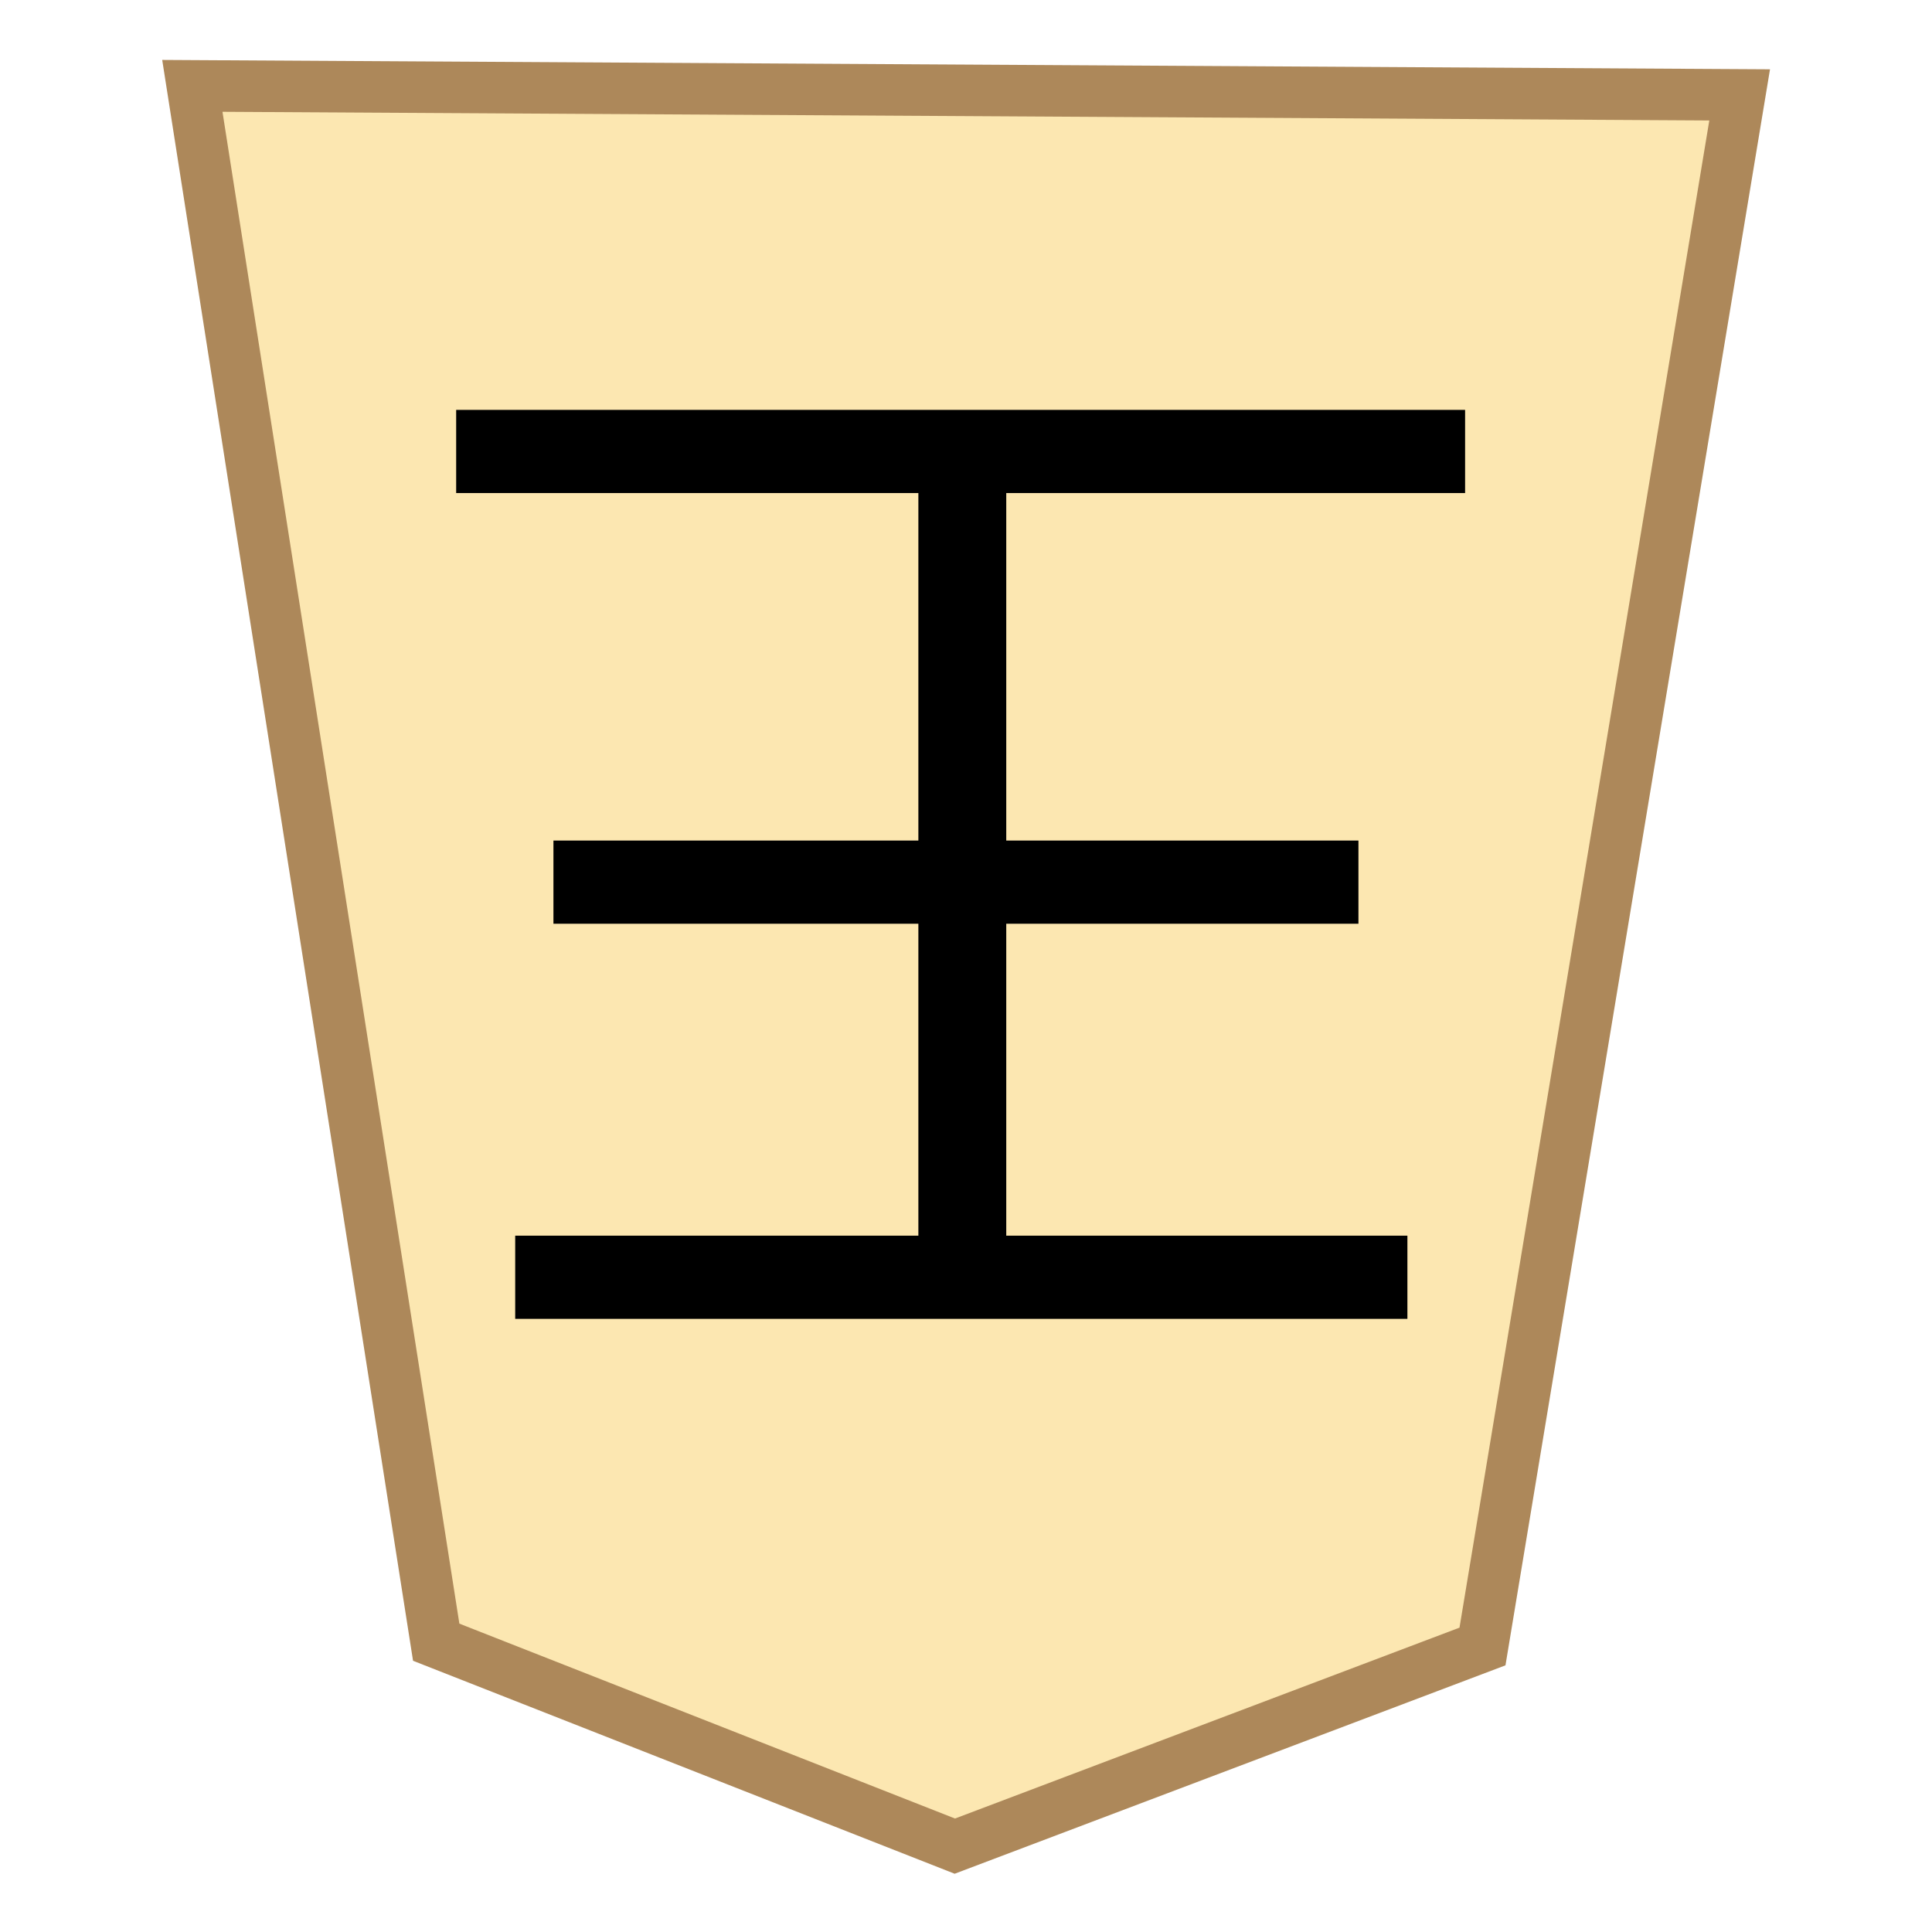
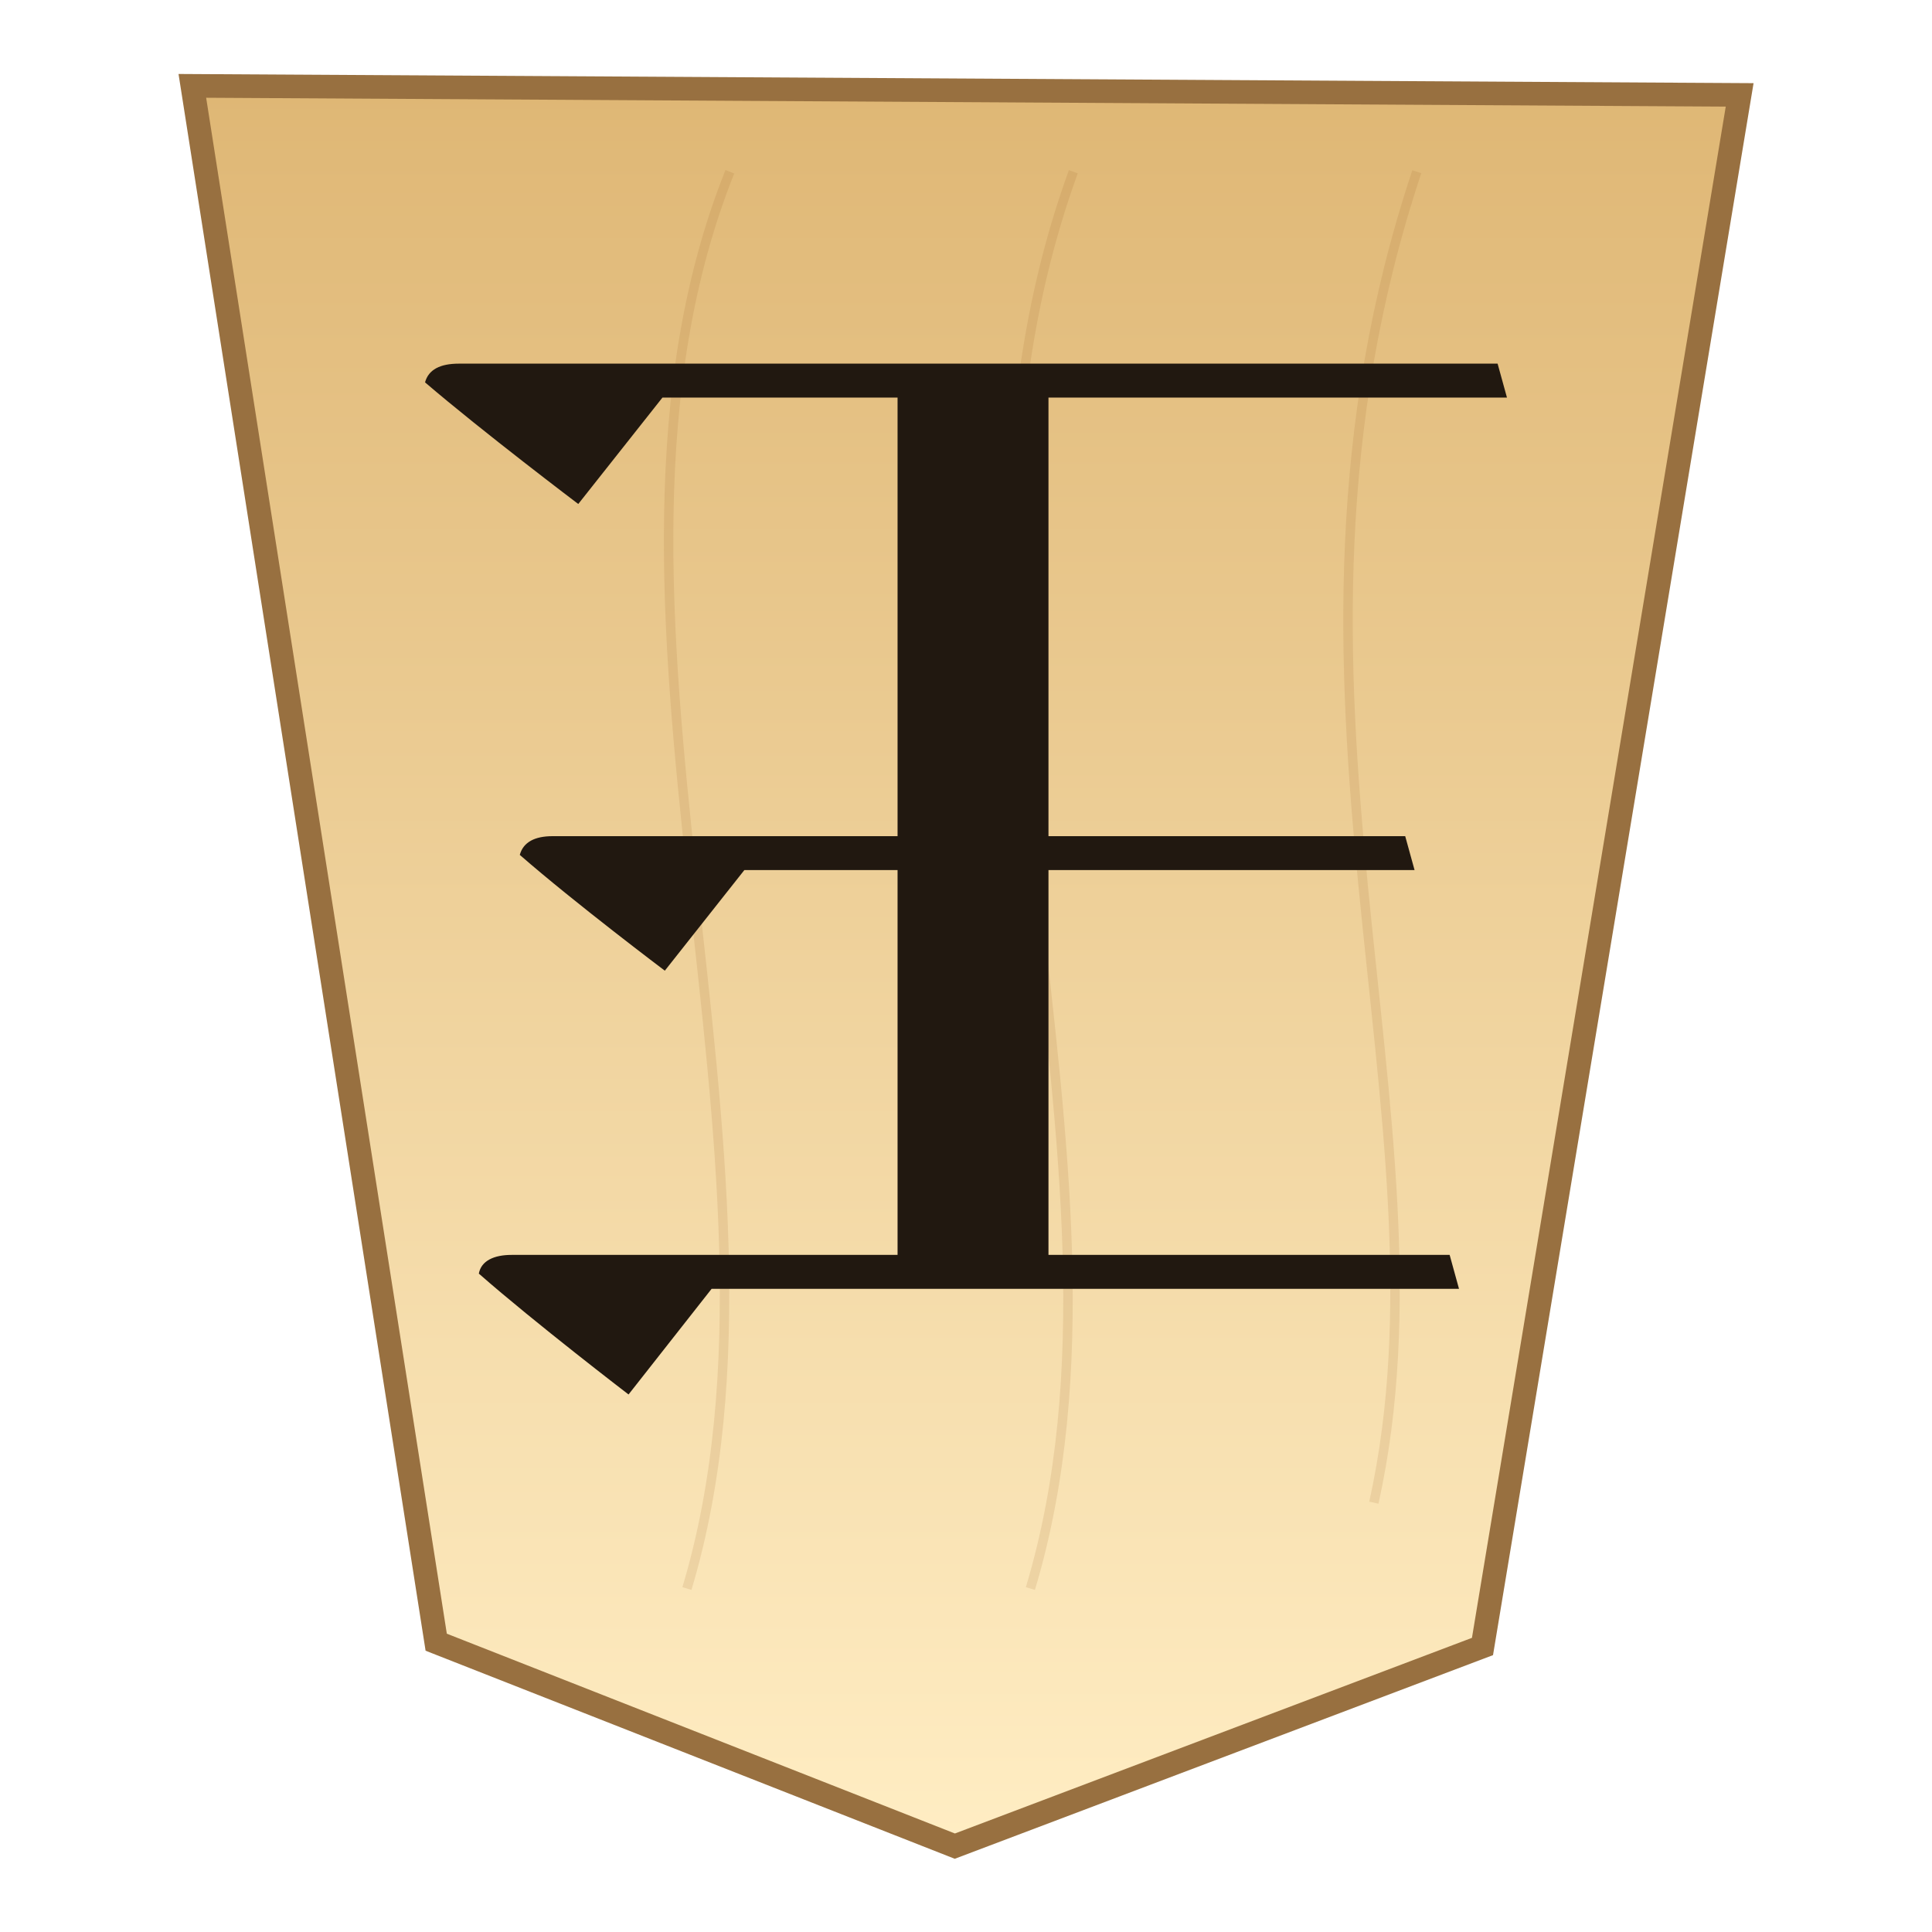
- <svg xmlns="http://www.w3.org/2000/svg" version="1.1" width="45" height="45" id="svg14">
-   <defs id="defs18" />
+ <svg xmlns="http://www.w3.org/2000/svg" width="45" height="45" viewBox="0 0 45 45">
+   <defs>
+     <linearGradient id="surface" x1="0%" y1="0%" x2="0%" y2="100%">
+       <stop offset="0%" stop-color="#ffedc3" />
+       <stop offset="100%" stop-color="#dfb775" />
+     </linearGradient>
+   </defs>
  <g transform="rotate(180,22.5,22.5)">
-     <polygon points="10.47,6.65 4.48,42.79 40.52,43.00 34.84,6.75 22.76,2.00" fill="#FCE7B1" stroke="#AD885A" stroke-width="1.2" />
-     <text x="22.61" y="34.53" text-anchor="middle" font-size="26.19" fill="black" font-family="serif">王</text>
+     <polygon points="10.47,6.65 4.48,42.79 40.52,43.00 34.84,6.75 22.76,2.00" fill="url(#surface)" stroke="#987040" stroke-width="0.55" />
+     <path d="M13 10C11 19 16 29 12 41M21 8C18 18 24 30 20 41M29 8C26 18 32 31 28 41" fill="none" stroke="#996126" stroke-opacity="0.14" stroke-width="0.22" />
+     <path fill="#211810" fill-rule="nonzero" d="M9.900 35.740L10.118 36.530L34.310 36.530C34.746 36.530 35.018 36.394 35.100 36.094C33.765 34.950 31.531 33.261 31.531 33.261L29.570 35.740L24.094 35.740L24.094 25.524L32.130 25.524C32.539 25.524 32.812 25.388 32.893 25.088C31.613 23.971 29.515 22.391 29.515 22.391L27.663 24.734L24.094 24.734L24.094 15.771L33.084 15.771C33.493 15.771 33.792 15.635 33.847 15.335C32.539 14.188 30.360 12.520 30.360 12.520L28.425 14.981L11.017 14.981L11.235 15.771L20.579 15.771L20.579 24.734L12.052 24.734L12.270 25.524L20.579 25.524L20.579 35.740L9.900 35.740" />
  </g>
</svg>
